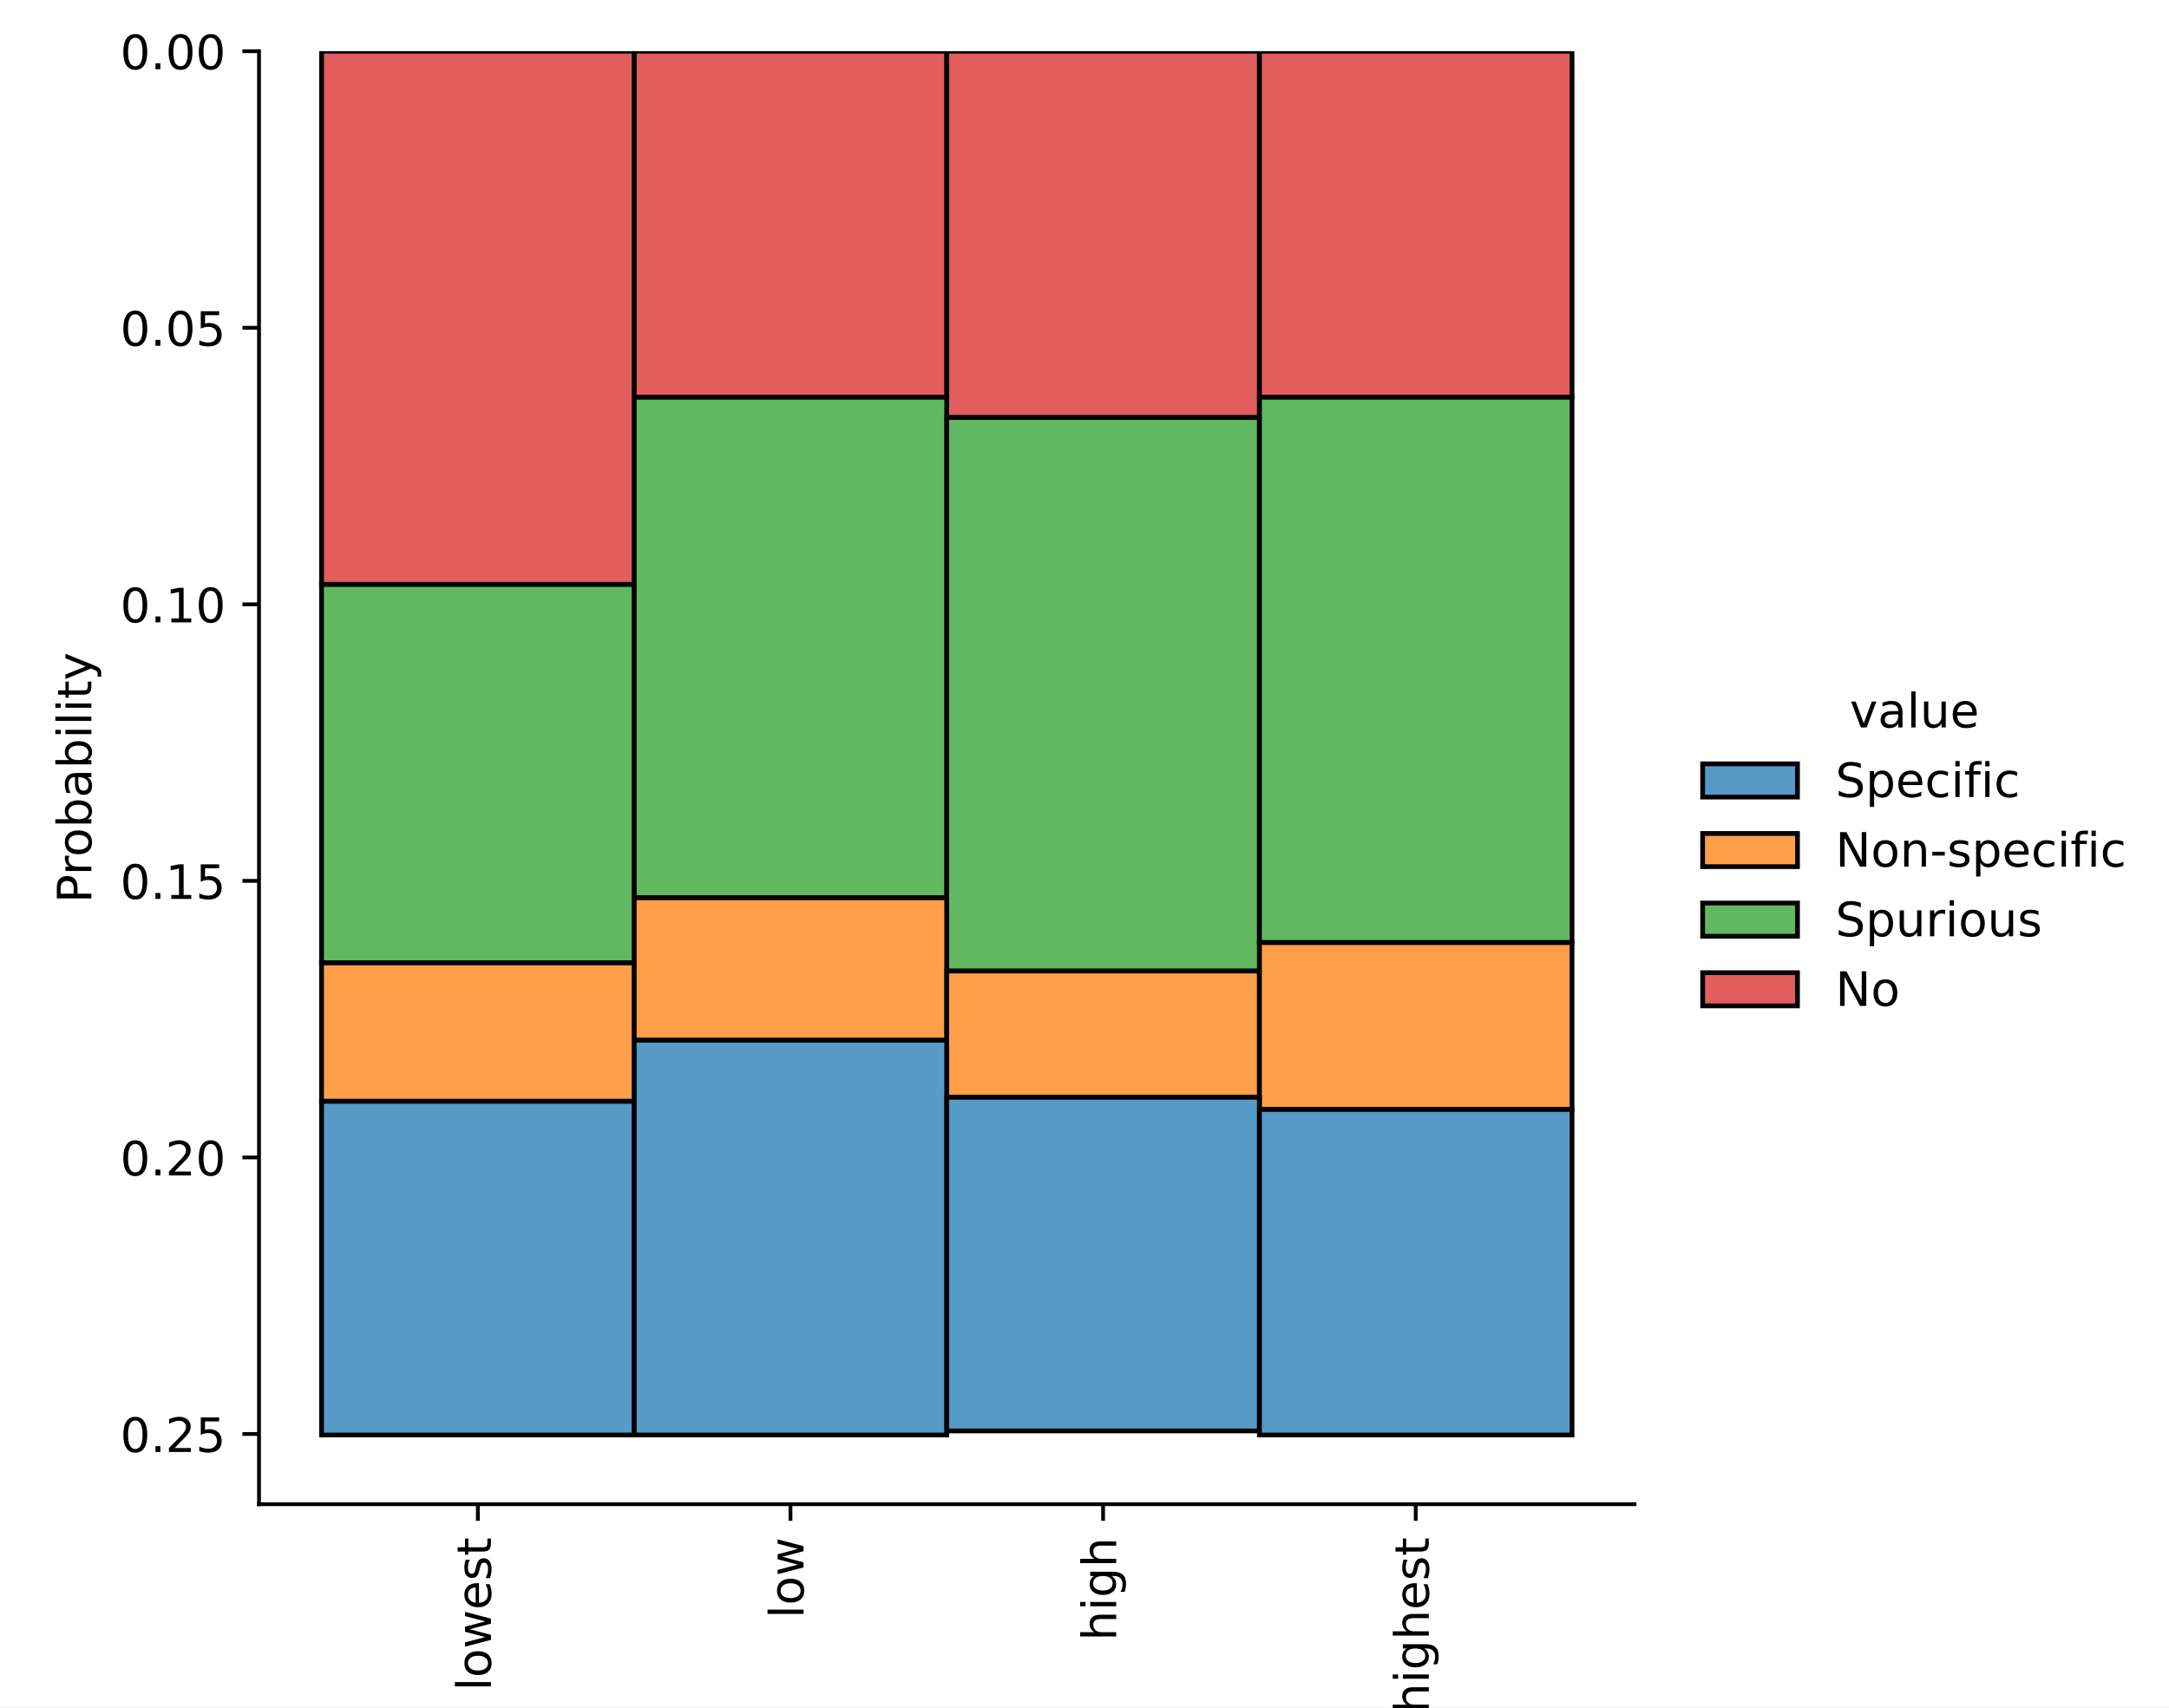
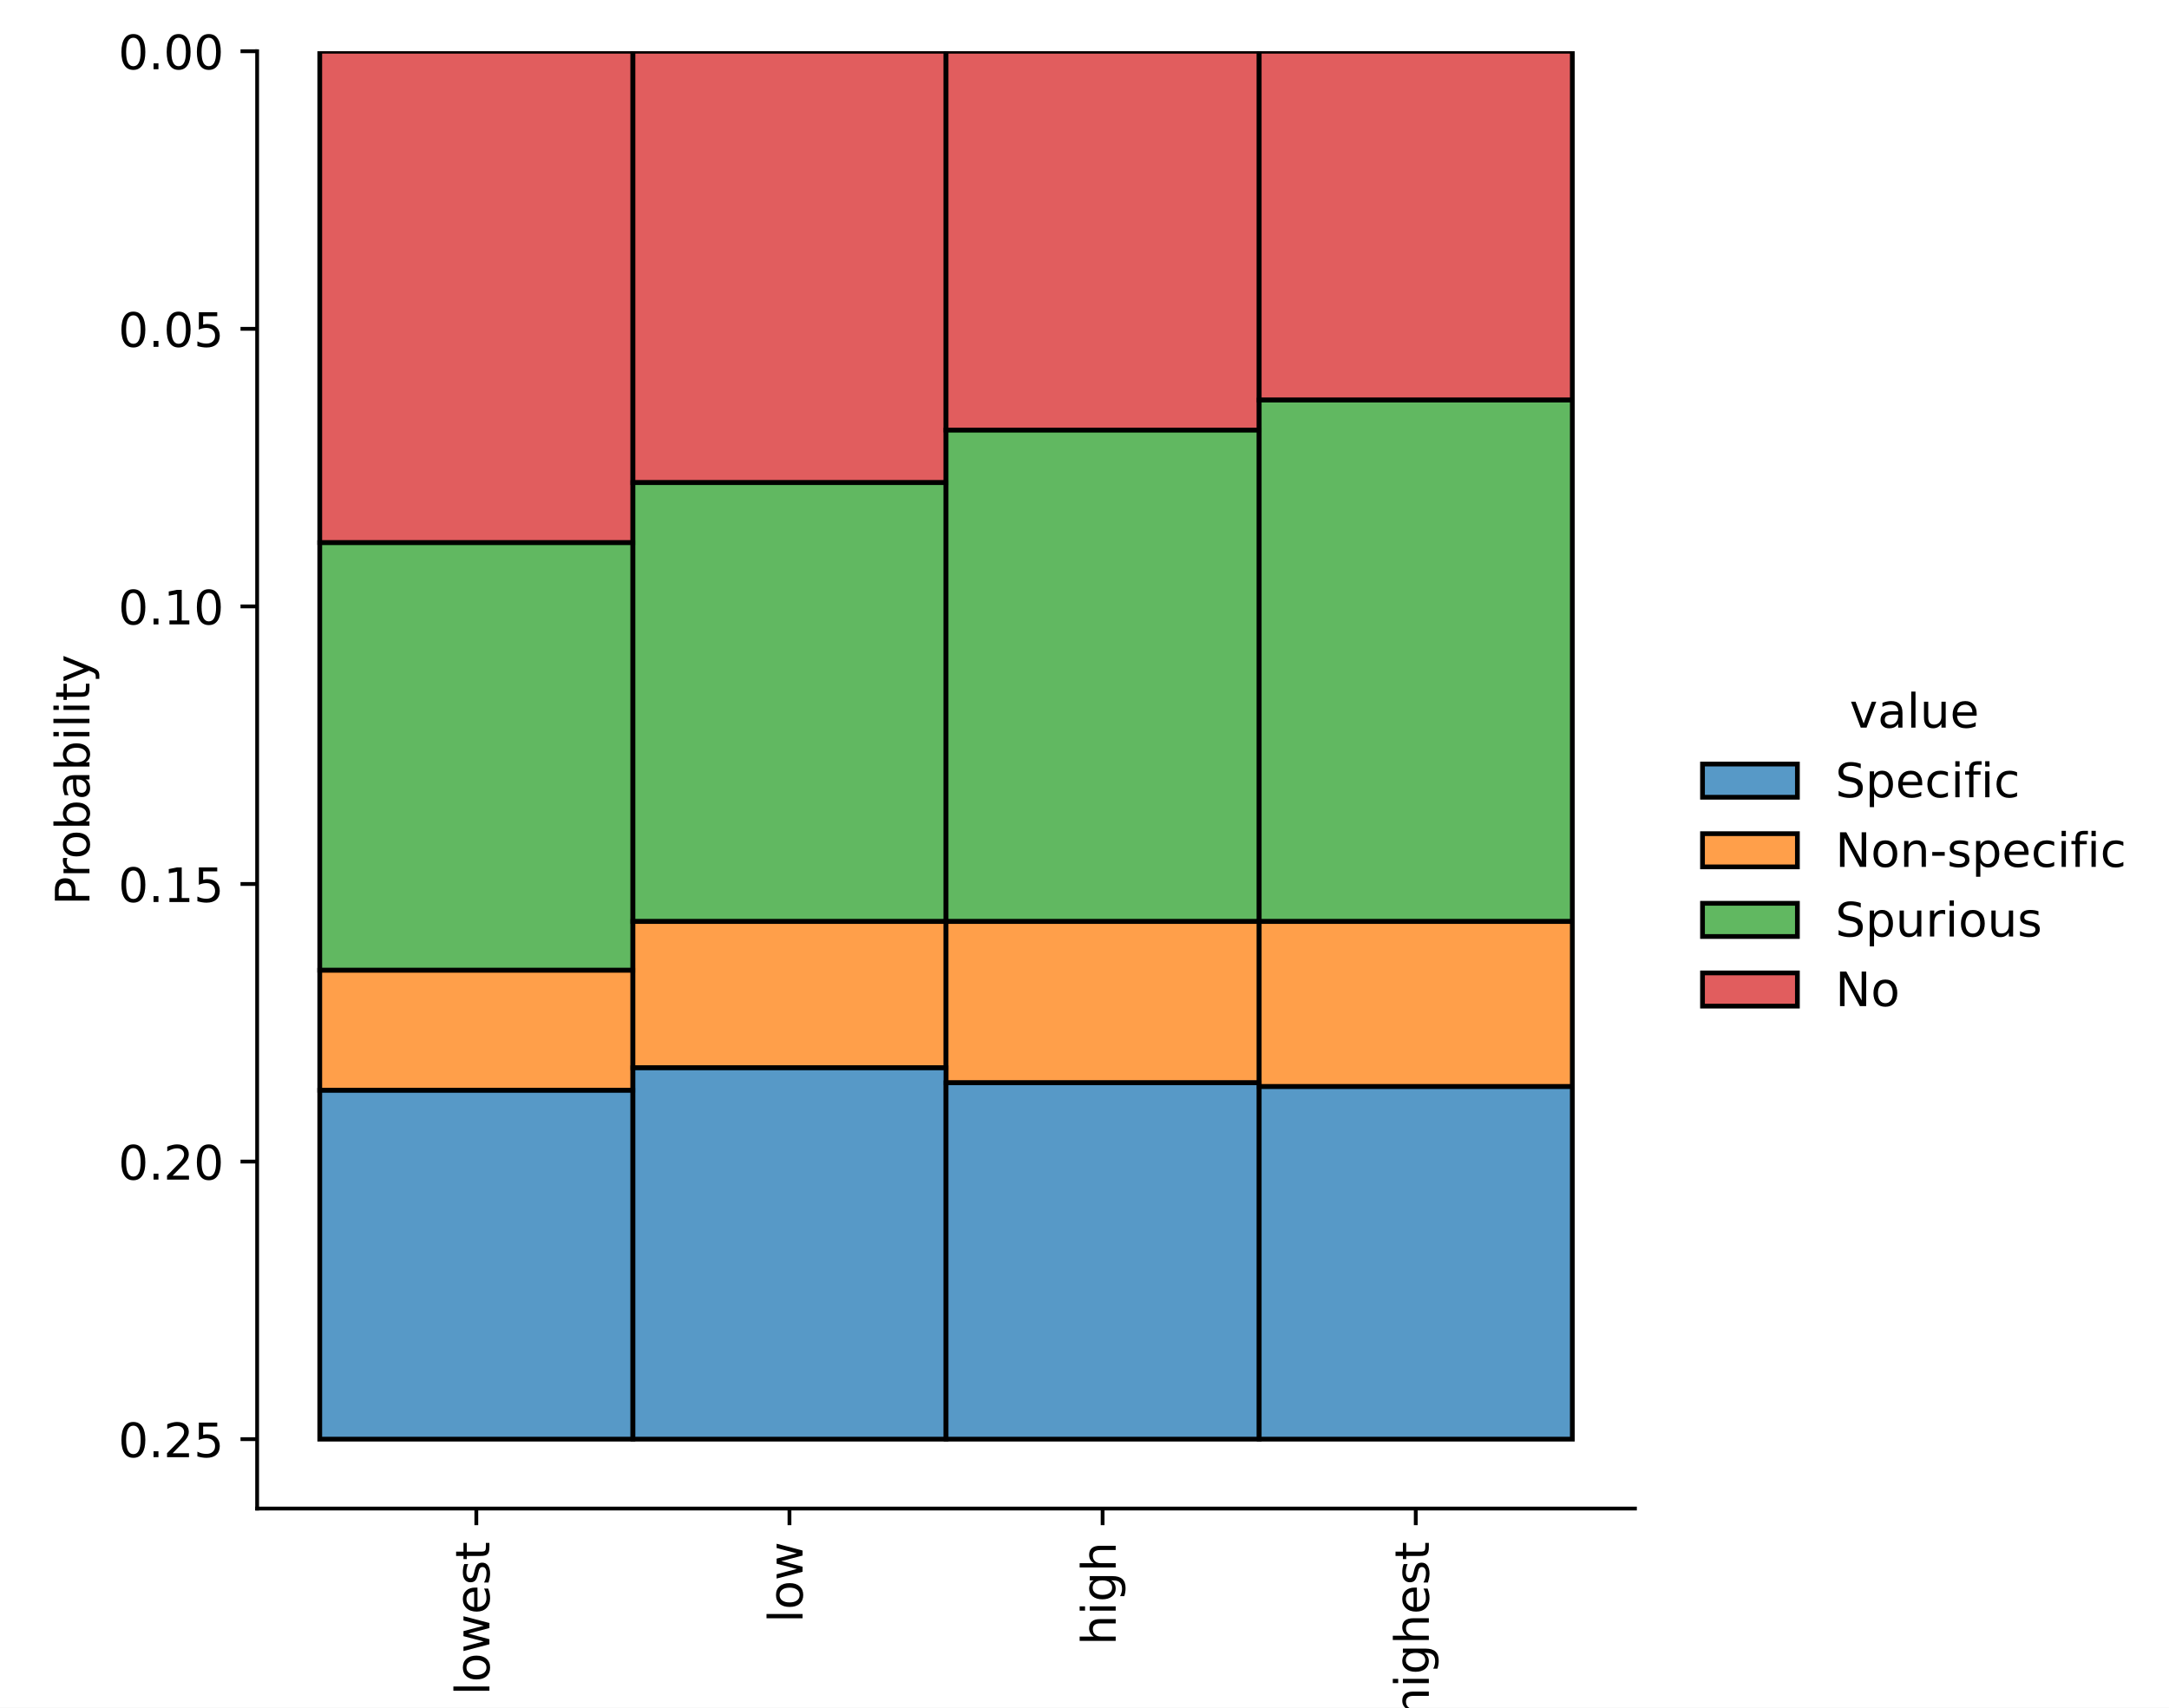
- <svg xmlns="http://www.w3.org/2000/svg" xmlns:xlink="http://www.w3.org/1999/xlink" width="457.312pt" height="360pt" viewBox="0 0 457.312 360" version="1.1">
+ <svg xmlns="http://www.w3.org/2000/svg" xmlns:xlink="http://www.w3.org/1999/xlink" width="457.2pt" height="360pt" viewBox="0 0 457.2 360" version="1.1">
  <defs>
    <style type="text/css">*{stroke-linejoin: round; stroke-linecap: butt}</style>
  </defs>
  <g id="figure_1">
    <g id="patch_1">
-       <path d="M 0 360  L 457.312 360  L 457.312 0  L 0 0  z " style="fill: #ffffff" />
+       <path d="M 0 360  L 457.2 360  L 457.2 0  L 0 0  z " style="fill: #ffffff" />
    </g>
    <g id="axes_1">
      <g id="patch_2">
-         <path d="M 54.612 317.2  L 344.627 317.2  L 344.627 10.8  L 54.612 10.8  z " style="fill: #ffffff" />
+         <path d="M 54.2 318.04  L 344.628 318.04  L 344.628 10.8  L 54.2 10.8  z " style="fill: #ffffff" />
      </g>
      <g id="patch_3">
-         <path d="M 67.795 10.8  L 133.707 10.8  L 133.707 123.232  L 67.795 123.232  z " clip-path="url(#pb105b69fa9)" style="fill: #d62728; fill-opacity: 0.75; stroke: #000000; stroke-linejoin: miter" />
+         <path d="M 67.401 10.8  L 133.408 10.8  L 133.408 114.4  L 67.401 114.4  z " clip-path="url(#pb02e505cd5)" style="fill: #d62728; fill-opacity: 0.75; stroke: #000000; stroke-linejoin: miter" />
      </g>
      <g id="patch_4">
-         <path d="M 133.707 10.8  L 199.62 10.8  L 199.62 83.752  L 133.707 83.752  z " clip-path="url(#pb105b69fa9)" style="fill: #d62728; fill-opacity: 0.75; stroke: #000000; stroke-linejoin: miter" />
+         <path d="M 133.408 10.8  L 199.414 10.8  L 199.414 101.746  L 133.408 101.746  z " clip-path="url(#pb02e505cd5)" style="fill: #d62728; fill-opacity: 0.75; stroke: #000000; stroke-linejoin: miter" />
      </g>
      <g id="patch_5">
-         <path d="M 199.62 10.8  L 265.532 10.8  L 265.532 88.044  L 199.62 88.044  z " clip-path="url(#pb105b69fa9)" style="fill: #d62728; fill-opacity: 0.75; stroke: #000000; stroke-linejoin: miter" />
+         <path d="M 199.414 10.8  L 265.42 10.8  L 265.42 90.674  L 199.414 90.674  z " clip-path="url(#pb02e505cd5)" style="fill: #d62728; fill-opacity: 0.75; stroke: #000000; stroke-linejoin: miter" />
      </g>
      <g id="patch_6">
-         <path d="M 265.532 10.8  L 331.444 10.8  L 331.444 83.752  L 265.532 83.752  z " clip-path="url(#pb105b69fa9)" style="fill: #d62728; fill-opacity: 0.75; stroke: #000000; stroke-linejoin: miter" />
+         <path d="M 265.42 10.8  L 331.427 10.8  L 331.427 84.348  L 265.42 84.348  z " clip-path="url(#pb02e505cd5)" style="fill: #d62728; fill-opacity: 0.75; stroke: #000000; stroke-linejoin: miter" />
      </g>
      <g id="patch_7">
-         <path d="M 67.795 123.232  L 133.707 123.232  L 133.707 203.051  L 67.795 203.051  z " clip-path="url(#pb105b69fa9)" style="fill: #2ca02c; fill-opacity: 0.75; stroke: #000000; stroke-linejoin: miter" />
+         <path d="M 67.401 114.4  L 133.408 114.4  L 133.408 204.555  L 67.401 204.555  z " clip-path="url(#pb02e505cd5)" style="fill: #2ca02c; fill-opacity: 0.75; stroke: #000000; stroke-linejoin: miter" />
      </g>
      <g id="patch_8">
-         <path d="M 133.707 83.752  L 199.62 83.752  L 199.62 189.319  L 133.707 189.319  z " clip-path="url(#pb105b69fa9)" style="fill: #2ca02c; fill-opacity: 0.75; stroke: #000000; stroke-linejoin: miter" />
+         <path d="M 133.408 101.746  L 199.414 101.746  L 199.414 194.274  L 133.408 194.274  z " clip-path="url(#pb02e505cd5)" style="fill: #2ca02c; fill-opacity: 0.75; stroke: #000000; stroke-linejoin: miter" />
      </g>
      <g id="patch_9">
-         <path d="M 199.62 88.044  L 265.532 88.044  L 265.532 204.768  L 199.62 204.768  z " clip-path="url(#pb105b69fa9)" style="fill: #2ca02c; fill-opacity: 0.75; stroke: #000000; stroke-linejoin: miter" />
+         <path d="M 199.414 90.674  L 265.42 90.674  L 265.42 194.274  L 199.414 194.274  z " clip-path="url(#pb02e505cd5)" style="fill: #2ca02c; fill-opacity: 0.75; stroke: #000000; stroke-linejoin: miter" />
      </g>
      <g id="patch_10">
-         <path d="M 265.532 83.752  L 331.444 83.752  L 331.444 198.76  L 265.532 198.76  z " clip-path="url(#pb105b69fa9)" style="fill: #2ca02c; fill-opacity: 0.75; stroke: #000000; stroke-linejoin: miter" />
+         <path d="M 265.42 84.348  L 331.427 84.348  L 331.427 194.274  L 265.42 194.274  z " clip-path="url(#pb02e505cd5)" style="fill: #2ca02c; fill-opacity: 0.75; stroke: #000000; stroke-linejoin: miter" />
      </g>
      <g id="patch_11">
-         <path d="M 67.795 203.051  L 133.707 203.051  L 133.707 232.232  L 67.795 232.232  z " clip-path="url(#pb105b69fa9)" style="fill: #ff7f0e; fill-opacity: 0.75; stroke: #000000; stroke-linejoin: miter" />
+         <path d="M 67.401 204.555  L 133.408 204.555  L 133.408 229.862  L 67.401 229.862  z " clip-path="url(#pb02e505cd5)" style="fill: #ff7f0e; fill-opacity: 0.75; stroke: #000000; stroke-linejoin: miter" />
      </g>
      <g id="patch_12">
-         <path d="M 133.707 189.319  L 199.62 189.319  L 199.62 219.358  L 133.707 219.358  z " clip-path="url(#pb105b69fa9)" style="fill: #ff7f0e; fill-opacity: 0.75; stroke: #000000; stroke-linejoin: miter" />
+         <path d="M 133.408 194.274  L 199.414 194.274  L 199.414 225.117  L 133.408 225.117  z " clip-path="url(#pb02e505cd5)" style="fill: #ff7f0e; fill-opacity: 0.75; stroke: #000000; stroke-linejoin: miter" />
      </g>
      <g id="patch_13">
-         <path d="M 199.62 204.768  L 265.532 204.768  L 265.532 231.374  L 199.62 231.374  z " clip-path="url(#pb105b69fa9)" style="fill: #ff7f0e; fill-opacity: 0.75; stroke: #000000; stroke-linejoin: miter" />
+         <path d="M 199.414 194.274  L 265.42 194.274  L 265.42 228.28  L 199.414 228.28  z " clip-path="url(#pb02e505cd5)" style="fill: #ff7f0e; fill-opacity: 0.75; stroke: #000000; stroke-linejoin: miter" />
      </g>
      <g id="patch_14">
-         <path d="M 265.532 198.76  L 331.444 198.76  L 331.444 233.948  L 265.532 233.948  z " clip-path="url(#pb105b69fa9)" style="fill: #ff7f0e; fill-opacity: 0.75; stroke: #000000; stroke-linejoin: miter" />
+         <path d="M 265.42 194.274  L 331.427 194.274  L 331.427 229.071  L 265.42 229.071  z " clip-path="url(#pb02e505cd5)" style="fill: #ff7f0e; fill-opacity: 0.75; stroke: #000000; stroke-linejoin: miter" />
      </g>
      <g id="patch_15">
-         <path d="M 67.795 232.232  L 133.707 232.232  L 133.707 302.61  L 67.795 302.61  z " clip-path="url(#pb105b69fa9)" style="fill: #1f77b4; fill-opacity: 0.75; stroke: #000000; stroke-linejoin: miter" />
+         <path d="M 67.401 229.862  L 133.408 229.862  L 133.408 303.41  L 67.401 303.41  z " clip-path="url(#pb02e505cd5)" style="fill: #1f77b4; fill-opacity: 0.75; stroke: #000000; stroke-linejoin: miter" />
      </g>
      <g id="patch_16">
-         <path d="M 133.707 219.358  L 199.62 219.358  L 199.62 302.61  L 133.707 302.61  z " clip-path="url(#pb105b69fa9)" style="fill: #1f77b4; fill-opacity: 0.75; stroke: #000000; stroke-linejoin: miter" />
+         <path d="M 133.408 225.117  L 199.414 225.117  L 199.414 303.41  L 133.408 303.41  z " clip-path="url(#pb02e505cd5)" style="fill: #1f77b4; fill-opacity: 0.75; stroke: #000000; stroke-linejoin: miter" />
      </g>
      <g id="patch_17">
-         <path d="M 199.62 231.374  L 265.532 231.374  L 265.532 301.751  L 199.62 301.751  z " clip-path="url(#pb105b69fa9)" style="fill: #1f77b4; fill-opacity: 0.75; stroke: #000000; stroke-linejoin: miter" />
+         <path d="M 199.414 228.28  L 265.42 228.28  L 265.42 303.41  L 199.414 303.41  z " clip-path="url(#pb02e505cd5)" style="fill: #1f77b4; fill-opacity: 0.75; stroke: #000000; stroke-linejoin: miter" />
      </g>
      <g id="patch_18">
-         <path d="M 265.532 233.948  L 331.444 233.948  L 331.444 302.61  L 265.532 302.61  z " clip-path="url(#pb105b69fa9)" style="fill: #1f77b4; fill-opacity: 0.75; stroke: #000000; stroke-linejoin: miter" />
+         <path d="M 265.42 229.071  L 331.427 229.071  L 331.427 303.41  L 265.42 303.41  z " clip-path="url(#pb02e505cd5)" style="fill: #1f77b4; fill-opacity: 0.75; stroke: #000000; stroke-linejoin: miter" />
      </g>
      <g id="matplotlib.axis_1">
        <g id="xtick_1">
          <g id="line2d_1">
            <defs>
-               <path id="m4dda0fcc96" d="M 0 0  L 0 3.5  " style="stroke: #000000; stroke-width: 0.8" />
+               <path id="m99cbefd5f0" d="M 0 0  L 0 3.5  " style="stroke: #000000; stroke-width: 0.8" />
            </defs>
            <g>
-               <use xlink:href="#m4dda0fcc96" x="100.751" y="317.2" style="stroke: #000000; stroke-width: 0.8" />
+               <use xlink:href="#m99cbefd5f0" x="100.404" y="318.04" style="stroke: #000000; stroke-width: 0.8" />
            </g>
          </g>
          <g id="text_1">
-             <g transform="translate(103.5105 356.5578) rotate(-90) scale(0.1 -0.1)">
+             <g transform="translate(103.1638 357.3978) rotate(-90) scale(0.1 -0.1)">
              <defs>
                <path id="DejaVuSans-6c" d="M 603 4863  L 1178 4863  L 1178 0  L 603 0  L 603 4863  z " transform="scale(0.015625)" />
                <path id="DejaVuSans-6f" d="M 1959 3097  Q 1497 3097 1228 2736  Q 959 2375 959 1747  Q 959 1119 1226 758  Q 1494 397 1959 397  Q 2419 397 2687 759  Q 2956 1122 2956 1747  Q 2956 2369 2687 2733  Q 2419 3097 1959 3097  z M 1959 3584  Q 2709 3584 3137 3096  Q 3566 2609 3566 1747  Q 3566 888 3137 398  Q 2709 -91 1959 -91  Q 1206 -91 779 398  Q 353 888 353 1747  Q 353 2609 779 3096  Q 1206 3584 1959 3584  z " transform="scale(0.015625)" />
                <path id="DejaVuSans-77" d="M 269 3500  L 844 3500  L 1563 769  L 2278 3500  L 2956 3500  L 3675 769  L 4391 3500  L 4966 3500  L 4050 0  L 3372 0  L 2619 2869  L 1863 0  L 1184 0  L 269 3500  z " transform="scale(0.015625)" />
                <path id="DejaVuSans-65" d="M 3597 1894  L 3597 1613  L 953 1613  Q 991 1019 1311 708  Q 1631 397 2203 397  Q 2534 397 2845 478  Q 3156 559 3463 722  L 3463 178  Q 3153 47 2828 -22  Q 2503 -91 2169 -91  Q 1331 -91 842 396  Q 353 884 353 1716  Q 353 2575 817 3079  Q 1281 3584 2069 3584  Q 2775 3584 3186 3129  Q 3597 2675 3597 1894  z M 3022 2063  Q 3016 2534 2758 2815  Q 2500 3097 2075 3097  Q 1594 3097 1305 2825  Q 1016 2553 972 2059  L 3022 2063  z " transform="scale(0.015625)" />
                <path id="DejaVuSans-73" d="M 2834 3397  L 2834 2853  Q 2591 2978 2328 3040  Q 2066 3103 1784 3103  Q 1356 3103 1142 2972  Q 928 2841 928 2578  Q 928 2378 1081 2264  Q 1234 2150 1697 2047  L 1894 2003  Q 2506 1872 2764 1633  Q 3022 1394 3022 966  Q 3022 478 2636 193  Q 2250 -91 1575 -91  Q 1294 -91 989 -36  Q 684 19 347 128  L 347 722  Q 666 556 975 473  Q 1284 391 1588 391  Q 1994 391 2212 530  Q 2431 669 2431 922  Q 2431 1156 2273 1281  Q 2116 1406 1581 1522  L 1381 1569  Q 847 1681 609 1914  Q 372 2147 372 2553  Q 372 3047 722 3315  Q 1072 3584 1716 3584  Q 2034 3584 2315 3537  Q 2597 3491 2834 3397  z " transform="scale(0.015625)" />
                <path id="DejaVuSans-74" d="M 1172 4494  L 1172 3500  L 2356 3500  L 2356 3053  L 1172 3053  L 1172 1153  Q 1172 725 1289 603  Q 1406 481 1766 481  L 2356 481  L 2356 0  L 1766 0  Q 1100 0 847 248  Q 594 497 594 1153  L 594 3053  L 172 3053  L 172 3500  L 594 3500  L 594 4494  L 1172 4494  z " transform="scale(0.015625)" />
              </defs>
              <use xlink:href="#DejaVuSans-6c" />
              <use xlink:href="#DejaVuSans-6f" transform="translate(27.7832 0)" />
              <use xlink:href="#DejaVuSans-77" transform="translate(88.96484 0)" />
              <use xlink:href="#DejaVuSans-65" transform="translate(170.752 0)" />
              <use xlink:href="#DejaVuSans-73" transform="translate(232.2754 0)" />
              <use xlink:href="#DejaVuSans-74" transform="translate(284.375 0)" />
            </g>
          </g>
        </g>
        <g id="xtick_2">
          <g id="line2d_2">
            <g>
-               <use xlink:href="#m4dda0fcc96" x="166.664" y="317.2" style="stroke: #000000; stroke-width: 0.8" />
+               <use xlink:href="#m99cbefd5f0" x="166.411" y="318.04" style="stroke: #000000; stroke-width: 0.8" />
            </g>
          </g>
          <g id="text_2">
-             <g transform="translate(169.4229 341.275) rotate(-90) scale(0.1 -0.1)">
+             <g transform="translate(169.1702 342.115) rotate(-90) scale(0.1 -0.1)">
              <use xlink:href="#DejaVuSans-6c" />
              <use xlink:href="#DejaVuSans-6f" transform="translate(27.7832 0)" />
              <use xlink:href="#DejaVuSans-77" transform="translate(88.96484 0)" />
            </g>
          </g>
        </g>
        <g id="xtick_3">
          <g id="line2d_3">
            <g>
-               <use xlink:href="#m4dda0fcc96" x="232.576" y="317.2" style="stroke: #000000; stroke-width: 0.8" />
+               <use xlink:href="#m99cbefd5f0" x="232.417" y="318.04" style="stroke: #000000; stroke-width: 0.8" />
            </g>
          </g>
          <g id="text_3">
-             <g transform="translate(235.3352 346.0016) rotate(-90) scale(0.1 -0.1)">
+             <g transform="translate(235.1766 346.8416) rotate(-90) scale(0.1 -0.1)">
              <defs>
                <path id="DejaVuSans-68" d="M 3513 2113  L 3513 0  L 2938 0  L 2938 2094  Q 2938 2591 2744 2837  Q 2550 3084 2163 3084  Q 1697 3084 1428 2787  Q 1159 2491 1159 1978  L 1159 0  L 581 0  L 581 4863  L 1159 4863  L 1159 2956  Q 1366 3272 1645 3428  Q 1925 3584 2291 3584  Q 2894 3584 3203 3211  Q 3513 2838 3513 2113  z " transform="scale(0.015625)" />
                <path id="DejaVuSans-69" d="M 603 3500  L 1178 3500  L 1178 0  L 603 0  L 603 3500  z M 603 4863  L 1178 4863  L 1178 4134  L 603 4134  L 603 4863  z " transform="scale(0.015625)" />
                <path id="DejaVuSans-67" d="M 2906 1791  Q 2906 2416 2648 2759  Q 2391 3103 1925 3103  Q 1463 3103 1205 2759  Q 947 2416 947 1791  Q 947 1169 1205 825  Q 1463 481 1925 481  Q 2391 481 2648 825  Q 2906 1169 2906 1791  z M 3481 434  Q 3481 -459 3084 -895  Q 2688 -1331 1869 -1331  Q 1566 -1331 1297 -1286  Q 1028 -1241 775 -1147  L 775 -588  Q 1028 -725 1275 -790  Q 1522 -856 1778 -856  Q 2344 -856 2625 -561  Q 2906 -266 2906 331  L 2906 616  Q 2728 306 2450 153  Q 2172 0 1784 0  Q 1141 0 747 490  Q 353 981 353 1791  Q 353 2603 747 3093  Q 1141 3584 1784 3584  Q 2172 3584 2450 3431  Q 2728 3278 2906 2969  L 2906 3500  L 3481 3500  L 3481 434  z " transform="scale(0.015625)" />
              </defs>
              <use xlink:href="#DejaVuSans-68" />
              <use xlink:href="#DejaVuSans-69" transform="translate(63.37891 0)" />
              <use xlink:href="#DejaVuSans-67" transform="translate(91.16211 0)" />
              <use xlink:href="#DejaVuSans-68" transform="translate(154.6387 0)" />
            </g>
          </g>
        </g>
        <g id="xtick_4">
          <g id="line2d_4">
            <g>
-               <use xlink:href="#m4dda0fcc96" x="298.488" y="317.2" style="stroke: #000000; stroke-width: 0.8" />
+               <use xlink:href="#m99cbefd5f0" x="298.424" y="318.04" style="stroke: #000000; stroke-width: 0.8" />
            </g>
          </g>
          <g id="text_4">
-             <g transform="translate(301.2476 361.2844) rotate(-90) scale(0.1 -0.1)">
+             <g transform="translate(301.1829 362.1244) rotate(-90) scale(0.1 -0.1)">
              <use xlink:href="#DejaVuSans-68" />
              <use xlink:href="#DejaVuSans-69" transform="translate(63.37891 0)" />
              <use xlink:href="#DejaVuSans-67" transform="translate(91.16211 0)" />
              <use xlink:href="#DejaVuSans-68" transform="translate(154.6387 0)" />
              <use xlink:href="#DejaVuSans-65" transform="translate(218.0176 0)" />
              <use xlink:href="#DejaVuSans-73" transform="translate(279.541 0)" />
              <use xlink:href="#DejaVuSans-74" transform="translate(331.6406 0)" />
            </g>
          </g>
        </g>
        <g id="text_5">
-           <g transform="translate(179.4478 372.8828) scale(0.1 -0.1)">
+           <g transform="translate(179.2421 373.7228) scale(0.1 -0.1)">
            <defs>
              <path id="DejaVuSans-76" d="M 191 3500  L 800 3500  L 1894 563  L 2988 3500  L 3597 3500  L 2284 0  L 1503 0  L 191 3500  z " transform="scale(0.015625)" />
              <path id="DejaVuSans-61" d="M 2194 1759  Q 1497 1759 1228 1600  Q 959 1441 959 1056  Q 959 750 1161 570  Q 1363 391 1709 391  Q 2188 391 2477 730  Q 2766 1069 2766 1631  L 2766 1759  L 2194 1759  z M 3341 1997  L 3341 0  L 2766 0  L 2766 531  Q 2569 213 2275 61  Q 1981 -91 1556 -91  Q 1019 -91 701 211  Q 384 513 384 1019  Q 384 1609 779 1909  Q 1175 2209 1959 2209  L 2766 2209  L 2766 2266  Q 2766 2663 2505 2880  Q 2244 3097 1772 3097  Q 1472 3097 1187 3025  Q 903 2953 641 2809  L 641 3341  Q 956 3463 1253 3523  Q 1550 3584 1831 3584  Q 2591 3584 2966 3190  Q 3341 2797 3341 1997  z " transform="scale(0.015625)" />
              <path id="DejaVuSans-72" d="M 2631 2963  Q 2534 3019 2420 3045  Q 2306 3072 2169 3072  Q 1681 3072 1420 2755  Q 1159 2438 1159 1844  L 1159 0  L 581 0  L 581 3500  L 1159 3500  L 1159 2956  Q 1341 3275 1631 3429  Q 1922 3584 2338 3584  Q 2397 3584 2469 3576  Q 2541 3569 2628 3553  L 2631 2963  z " transform="scale(0.015625)" />
              <path id="DejaVuSans-62" d="M 3116 1747  Q 3116 2381 2855 2742  Q 2594 3103 2138 3103  Q 1681 3103 1420 2742  Q 1159 2381 1159 1747  Q 1159 1113 1420 752  Q 1681 391 2138 391  Q 2594 391 2855 752  Q 3116 1113 3116 1747  z M 1159 2969  Q 1341 3281 1617 3432  Q 1894 3584 2278 3584  Q 2916 3584 3314 3078  Q 3713 2572 3713 1747  Q 3713 922 3314 415  Q 2916 -91 2278 -91  Q 1894 -91 1617 61  Q 1341 213 1159 525  L 1159 0  L 581 0  L 581 4863  L 1159 4863  L 1159 2969  z " transform="scale(0.015625)" />
            </defs>
            <use xlink:href="#DejaVuSans-76" />
            <use xlink:href="#DejaVuSans-61" transform="translate(59.17969 0)" />
            <use xlink:href="#DejaVuSans-72" transform="translate(120.459 0)" />
            <use xlink:href="#DejaVuSans-69" transform="translate(161.5723 0)" />
            <use xlink:href="#DejaVuSans-61" transform="translate(189.3555 0)" />
            <use xlink:href="#DejaVuSans-62" transform="translate(250.6348 0)" />
            <use xlink:href="#DejaVuSans-6c" transform="translate(314.1113 0)" />
            <use xlink:href="#DejaVuSans-65" transform="translate(341.8945 0)" />
          </g>
        </g>
      </g>
      <g id="matplotlib.axis_2">
        <g id="ytick_1">
          <g id="line2d_5">
            <defs>
-               <path id="m964a8ac1b8" d="M 0 0  L -3.5 0  " style="stroke: #000000; stroke-width: 0.8" />
+               <path id="m0939119a8e" d="M 0 0  L -3.5 0  " style="stroke: #000000; stroke-width: 0.8" />
            </defs>
            <g>
-               <use xlink:href="#m964a8ac1b8" x="54.612" y="10.8" style="stroke: #000000; stroke-width: 0.8" />
+               <use xlink:href="#m0939119a8e" x="54.2" y="10.8" style="stroke: #000000; stroke-width: 0.8" />
            </g>
          </g>
          <g id="text_6">
-             <g transform="translate(25.34688 14.59922) scale(0.1 -0.1)">
+             <g transform="translate(24.93437 14.59922) scale(0.1 -0.1)">
              <defs>
                <path id="DejaVuSans-30" d="M 2034 4250  Q 1547 4250 1301 3770  Q 1056 3291 1056 2328  Q 1056 1369 1301 889  Q 1547 409 2034 409  Q 2525 409 2770 889  Q 3016 1369 3016 2328  Q 3016 3291 2770 3770  Q 2525 4250 2034 4250  z M 2034 4750  Q 2819 4750 3233 4129  Q 3647 3509 3647 2328  Q 3647 1150 3233 529  Q 2819 -91 2034 -91  Q 1250 -91 836 529  Q 422 1150 422 2328  Q 422 3509 836 4129  Q 1250 4750 2034 4750  z " transform="scale(0.015625)" />
                <path id="DejaVuSans-2e" d="M 684 794  L 1344 794  L 1344 0  L 684 0  L 684 794  z " transform="scale(0.015625)" />
              </defs>
              <use xlink:href="#DejaVuSans-30" />
              <use xlink:href="#DejaVuSans-2e" transform="translate(63.62305 0)" />
              <use xlink:href="#DejaVuSans-30" transform="translate(95.41016 0)" />
              <use xlink:href="#DejaVuSans-30" transform="translate(159.0332 0)" />
            </g>
          </g>
        </g>
        <g id="ytick_2">
          <g id="line2d_6">
            <g>
-               <use xlink:href="#m964a8ac1b8" x="54.612" y="69.119" style="stroke: #000000; stroke-width: 0.8" />
+               <use xlink:href="#m0939119a8e" x="54.2" y="69.322" style="stroke: #000000; stroke-width: 0.8" />
            </g>
          </g>
          <g id="text_7">
-             <g transform="translate(25.34688 72.91821) scale(0.1 -0.1)">
+             <g transform="translate(24.93437 73.12112) scale(0.1 -0.1)">
              <defs>
                <path id="DejaVuSans-35" d="M 691 4666  L 3169 4666  L 3169 4134  L 1269 4134  L 1269 2991  Q 1406 3038 1543 3061  Q 1681 3084 1819 3084  Q 2600 3084 3056 2656  Q 3513 2228 3513 1497  Q 3513 744 3044 326  Q 2575 -91 1722 -91  Q 1428 -91 1123 -41  Q 819 9 494 109  L 494 744  Q 775 591 1075 516  Q 1375 441 1709 441  Q 2250 441 2565 725  Q 2881 1009 2881 1497  Q 2881 1984 2565 2268  Q 2250 2553 1709 2553  Q 1456 2553 1204 2497  Q 953 2441 691 2322  L 691 4666  z " transform="scale(0.015625)" />
              </defs>
              <use xlink:href="#DejaVuSans-30" />
              <use xlink:href="#DejaVuSans-2e" transform="translate(63.62305 0)" />
              <use xlink:href="#DejaVuSans-30" transform="translate(95.41016 0)" />
              <use xlink:href="#DejaVuSans-35" transform="translate(159.0332 0)" />
            </g>
          </g>
        </g>
        <g id="ytick_3">
          <g id="line2d_7">
            <g>
-               <use xlink:href="#m964a8ac1b8" x="54.612" y="127.438" style="stroke: #000000; stroke-width: 0.8" />
+               <use xlink:href="#m0939119a8e" x="54.2" y="127.844" style="stroke: #000000; stroke-width: 0.8" />
            </g>
          </g>
          <g id="text_8">
-             <g transform="translate(25.34688 131.2372) scale(0.1 -0.1)">
+             <g transform="translate(24.93437 131.643) scale(0.1 -0.1)">
              <defs>
                <path id="DejaVuSans-31" d="M 794 531  L 1825 531  L 1825 4091  L 703 3866  L 703 4441  L 1819 4666  L 2450 4666  L 2450 531  L 3481 531  L 3481 0  L 794 0  L 794 531  z " transform="scale(0.015625)" />
              </defs>
              <use xlink:href="#DejaVuSans-30" />
              <use xlink:href="#DejaVuSans-2e" transform="translate(63.62305 0)" />
              <use xlink:href="#DejaVuSans-31" transform="translate(95.41016 0)" />
              <use xlink:href="#DejaVuSans-30" transform="translate(159.0332 0)" />
            </g>
          </g>
        </g>
        <g id="ytick_4">
          <g id="line2d_8">
            <g>
-               <use xlink:href="#m964a8ac1b8" x="54.612" y="185.757" style="stroke: #000000; stroke-width: 0.8" />
+               <use xlink:href="#m0939119a8e" x="54.2" y="186.366" style="stroke: #000000; stroke-width: 0.8" />
            </g>
          </g>
          <g id="text_9">
-             <g transform="translate(25.34688 189.5562) scale(0.1 -0.1)">
+             <g transform="translate(24.93437 190.1649) scale(0.1 -0.1)">
              <use xlink:href="#DejaVuSans-30" />
              <use xlink:href="#DejaVuSans-2e" transform="translate(63.62305 0)" />
              <use xlink:href="#DejaVuSans-31" transform="translate(95.41016 0)" />
              <use xlink:href="#DejaVuSans-35" transform="translate(159.0332 0)" />
            </g>
          </g>
        </g>
        <g id="ytick_5">
          <g id="line2d_9">
            <g>
-               <use xlink:href="#m964a8ac1b8" x="54.612" y="244.076" style="stroke: #000000; stroke-width: 0.8" />
+               <use xlink:href="#m0939119a8e" x="54.2" y="244.888" style="stroke: #000000; stroke-width: 0.8" />
            </g>
          </g>
          <g id="text_10">
-             <g transform="translate(25.34688 247.8752) scale(0.1 -0.1)">
+             <g transform="translate(24.93437 248.6868) scale(0.1 -0.1)">
              <defs>
                <path id="DejaVuSans-32" d="M 1228 531  L 3431 531  L 3431 0  L 469 0  L 469 531  Q 828 903 1448 1529  Q 2069 2156 2228 2338  Q 2531 2678 2651 2914  Q 2772 3150 2772 3378  Q 2772 3750 2511 3984  Q 2250 4219 1831 4219  Q 1534 4219 1204 4116  Q 875 4013 500 3803  L 500 4441  Q 881 4594 1212 4672  Q 1544 4750 1819 4750  Q 2544 4750 2975 4387  Q 3406 4025 3406 3419  Q 3406 3131 3298 2873  Q 3191 2616 2906 2266  Q 2828 2175 2409 1742  Q 1991 1309 1228 531  z " transform="scale(0.015625)" />
              </defs>
              <use xlink:href="#DejaVuSans-30" />
              <use xlink:href="#DejaVuSans-2e" transform="translate(63.62305 0)" />
              <use xlink:href="#DejaVuSans-32" transform="translate(95.41016 0)" />
              <use xlink:href="#DejaVuSans-30" transform="translate(159.0332 0)" />
            </g>
          </g>
        </g>
        <g id="ytick_6">
          <g id="line2d_10">
            <g>
-               <use xlink:href="#m964a8ac1b8" x="54.612" y="302.395" style="stroke: #000000; stroke-width: 0.8" />
+               <use xlink:href="#m0939119a8e" x="54.2" y="303.41" style="stroke: #000000; stroke-width: 0.8" />
            </g>
          </g>
          <g id="text_11">
-             <g transform="translate(25.34688 306.1942) scale(0.1 -0.1)">
+             <g transform="translate(24.93437 307.2087) scale(0.1 -0.1)">
              <use xlink:href="#DejaVuSans-30" />
              <use xlink:href="#DejaVuSans-2e" transform="translate(63.62305 0)" />
              <use xlink:href="#DejaVuSans-32" transform="translate(95.41016 0)" />
              <use xlink:href="#DejaVuSans-35" transform="translate(159.0332 0)" />
            </g>
          </g>
        </g>
        <g id="text_12">
-           <g transform="translate(19.26719 190.4289) rotate(-90) scale(0.1 -0.1)">
+           <g transform="translate(18.85469 190.8489) rotate(-90) scale(0.1 -0.1)">
            <defs>
              <path id="DejaVuSans-50" d="M 1259 4147  L 1259 2394  L 2053 2394  Q 2494 2394 2734 2622  Q 2975 2850 2975 3272  Q 2975 3691 2734 3919  Q 2494 4147 2053 4147  L 1259 4147  z M 628 4666  L 2053 4666  Q 2838 4666 3239 4311  Q 3641 3956 3641 3272  Q 3641 2581 3239 2228  Q 2838 1875 2053 1875  L 1259 1875  L 1259 0  L 628 0  L 628 4666  z " transform="scale(0.015625)" />
              <path id="DejaVuSans-79" d="M 2059 -325  Q 1816 -950 1584 -1140  Q 1353 -1331 966 -1331  L 506 -1331  L 506 -850  L 844 -850  Q 1081 -850 1212 -737  Q 1344 -625 1503 -206  L 1606 56  L 191 3500  L 800 3500  L 1894 763  L 2988 3500  L 3597 3500  L 2059 -325  z " transform="scale(0.015625)" />
            </defs>
            <use xlink:href="#DejaVuSans-50" />
            <use xlink:href="#DejaVuSans-72" transform="translate(58.55273 0)" />
            <use xlink:href="#DejaVuSans-6f" transform="translate(97.41602 0)" />
            <use xlink:href="#DejaVuSans-62" transform="translate(158.5977 0)" />
            <use xlink:href="#DejaVuSans-61" transform="translate(222.0742 0)" />
            <use xlink:href="#DejaVuSans-62" transform="translate(283.3535 0)" />
            <use xlink:href="#DejaVuSans-69" transform="translate(346.8301 0)" />
            <use xlink:href="#DejaVuSans-6c" transform="translate(374.6133 0)" />
            <use xlink:href="#DejaVuSans-69" transform="translate(402.3965 0)" />
            <use xlink:href="#DejaVuSans-74" transform="translate(430.1797 0)" />
            <use xlink:href="#DejaVuSans-79" transform="translate(469.3887 0)" />
          </g>
        </g>
      </g>
      <g id="patch_19">
-         <path d="M 54.612 317.2  L 54.612 10.8  " style="fill: none; stroke: #000000; stroke-width: 0.8; stroke-linejoin: miter; stroke-linecap: square" />
+         <path d="M 54.2 318.04  L 54.2 10.8  " style="fill: none; stroke: #000000; stroke-width: 0.8; stroke-linejoin: miter; stroke-linecap: square" />
      </g>
      <g id="patch_20">
-         <path d="M 54.612 317.2  L 344.627 317.2  " style="fill: none; stroke: #000000; stroke-width: 0.8; stroke-linejoin: miter; stroke-linecap: square" />
+         <path d="M 54.2 318.04  L 344.628 318.04  " style="fill: none; stroke: #000000; stroke-width: 0.8; stroke-linejoin: miter; stroke-linecap: square" />
      </g>
    </g>
    <g id="legend_1">
      <g id="text_13">
-         <g transform="translate(389.9898 153.4031) scale(0.1 -0.1)">
+         <g transform="translate(389.8773 153.4031) scale(0.1 -0.1)">
          <defs>
            <path id="DejaVuSans-75" d="M 544 1381  L 544 3500  L 1119 3500  L 1119 1403  Q 1119 906 1312 657  Q 1506 409 1894 409  Q 2359 409 2629 706  Q 2900 1003 2900 1516  L 2900 3500  L 3475 3500  L 3475 0  L 2900 0  L 2900 538  Q 2691 219 2414 64  Q 2138 -91 1772 -91  Q 1169 -91 856 284  Q 544 659 544 1381  z M 1991 3584  L 1991 3584  z " transform="scale(0.015625)" />
          </defs>
          <use xlink:href="#DejaVuSans-76" />
          <use xlink:href="#DejaVuSans-61" transform="translate(59.17969 0)" />
          <use xlink:href="#DejaVuSans-6c" transform="translate(120.459 0)" />
          <use xlink:href="#DejaVuSans-75" transform="translate(148.2422 0)" />
          <use xlink:href="#DejaVuSans-65" transform="translate(211.6211 0)" />
        </g>
      </g>
      <g id="patch_21">
-         <path d="M 358.983 168.081  L 378.983 168.081  L 378.983 161.081  L 358.983 161.081  z " style="fill: #1f77b4; fill-opacity: 0.75; stroke: #000000; stroke-linejoin: miter" />
+         <path d="M 358.87 168.081  L 378.87 168.081  L 378.87 161.081  L 358.87 161.081  z " style="fill: #1f77b4; fill-opacity: 0.75; stroke: #000000; stroke-linejoin: miter" />
      </g>
      <g id="text_14">
-         <g transform="translate(386.9828 168.0813) scale(0.1 -0.1)">
+         <g transform="translate(386.8703 168.0813) scale(0.1 -0.1)">
          <defs>
            <path id="DejaVuSans-53" d="M 3425 4513  L 3425 3897  Q 3066 4069 2747 4153  Q 2428 4238 2131 4238  Q 1616 4238 1336 4038  Q 1056 3838 1056 3469  Q 1056 3159 1242 3001  Q 1428 2844 1947 2747  L 2328 2669  Q 3034 2534 3370 2195  Q 3706 1856 3706 1288  Q 3706 609 3251 259  Q 2797 -91 1919 -91  Q 1588 -91 1214 -16  Q 841 59 441 206  L 441 856  Q 825 641 1194 531  Q 1563 422 1919 422  Q 2459 422 2753 634  Q 3047 847 3047 1241  Q 3047 1584 2836 1778  Q 2625 1972 2144 2069  L 1759 2144  Q 1053 2284 737 2584  Q 422 2884 422 3419  Q 422 4038 858 4394  Q 1294 4750 2059 4750  Q 2388 4750 2728 4690  Q 3069 4631 3425 4513  z " transform="scale(0.015625)" />
            <path id="DejaVuSans-70" d="M 1159 525  L 1159 -1331  L 581 -1331  L 581 3500  L 1159 3500  L 1159 2969  Q 1341 3281 1617 3432  Q 1894 3584 2278 3584  Q 2916 3584 3314 3078  Q 3713 2572 3713 1747  Q 3713 922 3314 415  Q 2916 -91 2278 -91  Q 1894 -91 1617 61  Q 1341 213 1159 525  z M 3116 1747  Q 3116 2381 2855 2742  Q 2594 3103 2138 3103  Q 1681 3103 1420 2742  Q 1159 2381 1159 1747  Q 1159 1113 1420 752  Q 1681 391 2138 391  Q 2594 391 2855 752  Q 3116 1113 3116 1747  z " transform="scale(0.015625)" />
            <path id="DejaVuSans-63" d="M 3122 3366  L 3122 2828  Q 2878 2963 2633 3030  Q 2388 3097 2138 3097  Q 1578 3097 1268 2742  Q 959 2388 959 1747  Q 959 1106 1268 751  Q 1578 397 2138 397  Q 2388 397 2633 464  Q 2878 531 3122 666  L 3122 134  Q 2881 22 2623 -34  Q 2366 -91 2075 -91  Q 1284 -91 818 406  Q 353 903 353 1747  Q 353 2603 823 3093  Q 1294 3584 2113 3584  Q 2378 3584 2631 3529  Q 2884 3475 3122 3366  z " transform="scale(0.015625)" />
            <path id="DejaVuSans-66" d="M 2375 4863  L 2375 4384  L 1825 4384  Q 1516 4384 1395 4259  Q 1275 4134 1275 3809  L 1275 3500  L 2222 3500  L 2222 3053  L 1275 3053  L 1275 0  L 697 0  L 697 3053  L 147 3053  L 147 3500  L 697 3500  L 697 3744  Q 697 4328 969 4595  Q 1241 4863 1831 4863  L 2375 4863  z " transform="scale(0.015625)" />
          </defs>
          <use xlink:href="#DejaVuSans-53" />
          <use xlink:href="#DejaVuSans-70" transform="translate(63.47656 0)" />
          <use xlink:href="#DejaVuSans-65" transform="translate(126.9531 0)" />
          <use xlink:href="#DejaVuSans-63" transform="translate(188.4766 0)" />
          <use xlink:href="#DejaVuSans-69" transform="translate(243.457 0)" />
          <use xlink:href="#DejaVuSans-66" transform="translate(271.2402 0)" />
          <use xlink:href="#DejaVuSans-69" transform="translate(306.4453 0)" />
          <use xlink:href="#DejaVuSans-63" transform="translate(334.2285 0)" />
        </g>
      </g>
      <g id="patch_22">
-         <path d="M 358.983 182.759  L 378.983 182.759  L 378.983 175.759  L 358.983 175.759  z " style="fill: #ff7f0e; fill-opacity: 0.75; stroke: #000000; stroke-linejoin: miter" />
+         <path d="M 358.87 182.759  L 378.87 182.759  L 378.87 175.759  L 358.87 175.759  z " style="fill: #ff7f0e; fill-opacity: 0.75; stroke: #000000; stroke-linejoin: miter" />
      </g>
      <g id="text_15">
-         <g transform="translate(386.9828 182.7594) scale(0.1 -0.1)">
+         <g transform="translate(386.8703 182.7594) scale(0.1 -0.1)">
          <defs>
            <path id="DejaVuSans-4e" d="M 628 4666  L 1478 4666  L 3547 763  L 3547 4666  L 4159 4666  L 4159 0  L 3309 0  L 1241 3903  L 1241 0  L 628 0  L 628 4666  z " transform="scale(0.015625)" />
            <path id="DejaVuSans-6e" d="M 3513 2113  L 3513 0  L 2938 0  L 2938 2094  Q 2938 2591 2744 2837  Q 2550 3084 2163 3084  Q 1697 3084 1428 2787  Q 1159 2491 1159 1978  L 1159 0  L 581 0  L 581 3500  L 1159 3500  L 1159 2956  Q 1366 3272 1645 3428  Q 1925 3584 2291 3584  Q 2894 3584 3203 3211  Q 3513 2838 3513 2113  z " transform="scale(0.015625)" />
            <path id="DejaVuSans-2d" d="M 313 2009  L 1997 2009  L 1997 1497  L 313 1497  L 313 2009  z " transform="scale(0.015625)" />
          </defs>
          <use xlink:href="#DejaVuSans-4e" />
          <use xlink:href="#DejaVuSans-6f" transform="translate(74.80469 0)" />
          <use xlink:href="#DejaVuSans-6e" transform="translate(135.9863 0)" />
          <use xlink:href="#DejaVuSans-2d" transform="translate(199.3652 0)" />
          <use xlink:href="#DejaVuSans-73" transform="translate(235.4492 0)" />
          <use xlink:href="#DejaVuSans-70" transform="translate(287.5488 0)" />
          <use xlink:href="#DejaVuSans-65" transform="translate(351.0254 0)" />
          <use xlink:href="#DejaVuSans-63" transform="translate(412.5488 0)" />
          <use xlink:href="#DejaVuSans-69" transform="translate(467.5293 0)" />
          <use xlink:href="#DejaVuSans-66" transform="translate(495.3125 0)" />
          <use xlink:href="#DejaVuSans-69" transform="translate(530.5176 0)" />
          <use xlink:href="#DejaVuSans-63" transform="translate(558.3008 0)" />
        </g>
      </g>
      <g id="patch_23">
-         <path d="M 358.983 197.438  L 378.983 197.438  L 378.983 190.438  L 358.983 190.438  z " style="fill: #2ca02c; fill-opacity: 0.75; stroke: #000000; stroke-linejoin: miter" />
+         <path d="M 358.87 197.438  L 378.87 197.438  L 378.87 190.438  L 358.87 190.438  z " style="fill: #2ca02c; fill-opacity: 0.75; stroke: #000000; stroke-linejoin: miter" />
      </g>
      <g id="text_16">
-         <g transform="translate(386.9828 197.4375) scale(0.1 -0.1)">
+         <g transform="translate(386.8703 197.4375) scale(0.1 -0.1)">
          <use xlink:href="#DejaVuSans-53" />
          <use xlink:href="#DejaVuSans-70" transform="translate(63.47656 0)" />
          <use xlink:href="#DejaVuSans-75" transform="translate(126.9531 0)" />
          <use xlink:href="#DejaVuSans-72" transform="translate(190.332 0)" />
          <use xlink:href="#DejaVuSans-69" transform="translate(231.4453 0)" />
          <use xlink:href="#DejaVuSans-6f" transform="translate(259.2285 0)" />
          <use xlink:href="#DejaVuSans-75" transform="translate(320.4102 0)" />
          <use xlink:href="#DejaVuSans-73" transform="translate(383.7891 0)" />
        </g>
      </g>
      <g id="patch_24">
-         <path d="M 358.983 212.116  L 378.983 212.116  L 378.983 205.116  L 358.983 205.116  z " style="fill: #d62728; fill-opacity: 0.75; stroke: #000000; stroke-linejoin: miter" />
+         <path d="M 358.87 212.116  L 378.87 212.116  L 378.87 205.116  L 358.87 205.116  z " style="fill: #d62728; fill-opacity: 0.75; stroke: #000000; stroke-linejoin: miter" />
      </g>
      <g id="text_17">
-         <g transform="translate(386.9828 212.1156) scale(0.1 -0.1)">
+         <g transform="translate(386.8703 212.1156) scale(0.1 -0.1)">
          <use xlink:href="#DejaVuSans-4e" />
          <use xlink:href="#DejaVuSans-6f" transform="translate(74.80469 0)" />
        </g>
      </g>
    </g>
  </g>
  <defs>
-     <clipPath id="pb105b69fa9">
-       <rect x="54.612" y="10.8" width="290.014" height="306.4" />
+     <clipPath id="pb02e505cd5">
+       <rect x="54.2" y="10.8" width="290.428" height="307.24" />
    </clipPath>
  </defs>
</svg>
